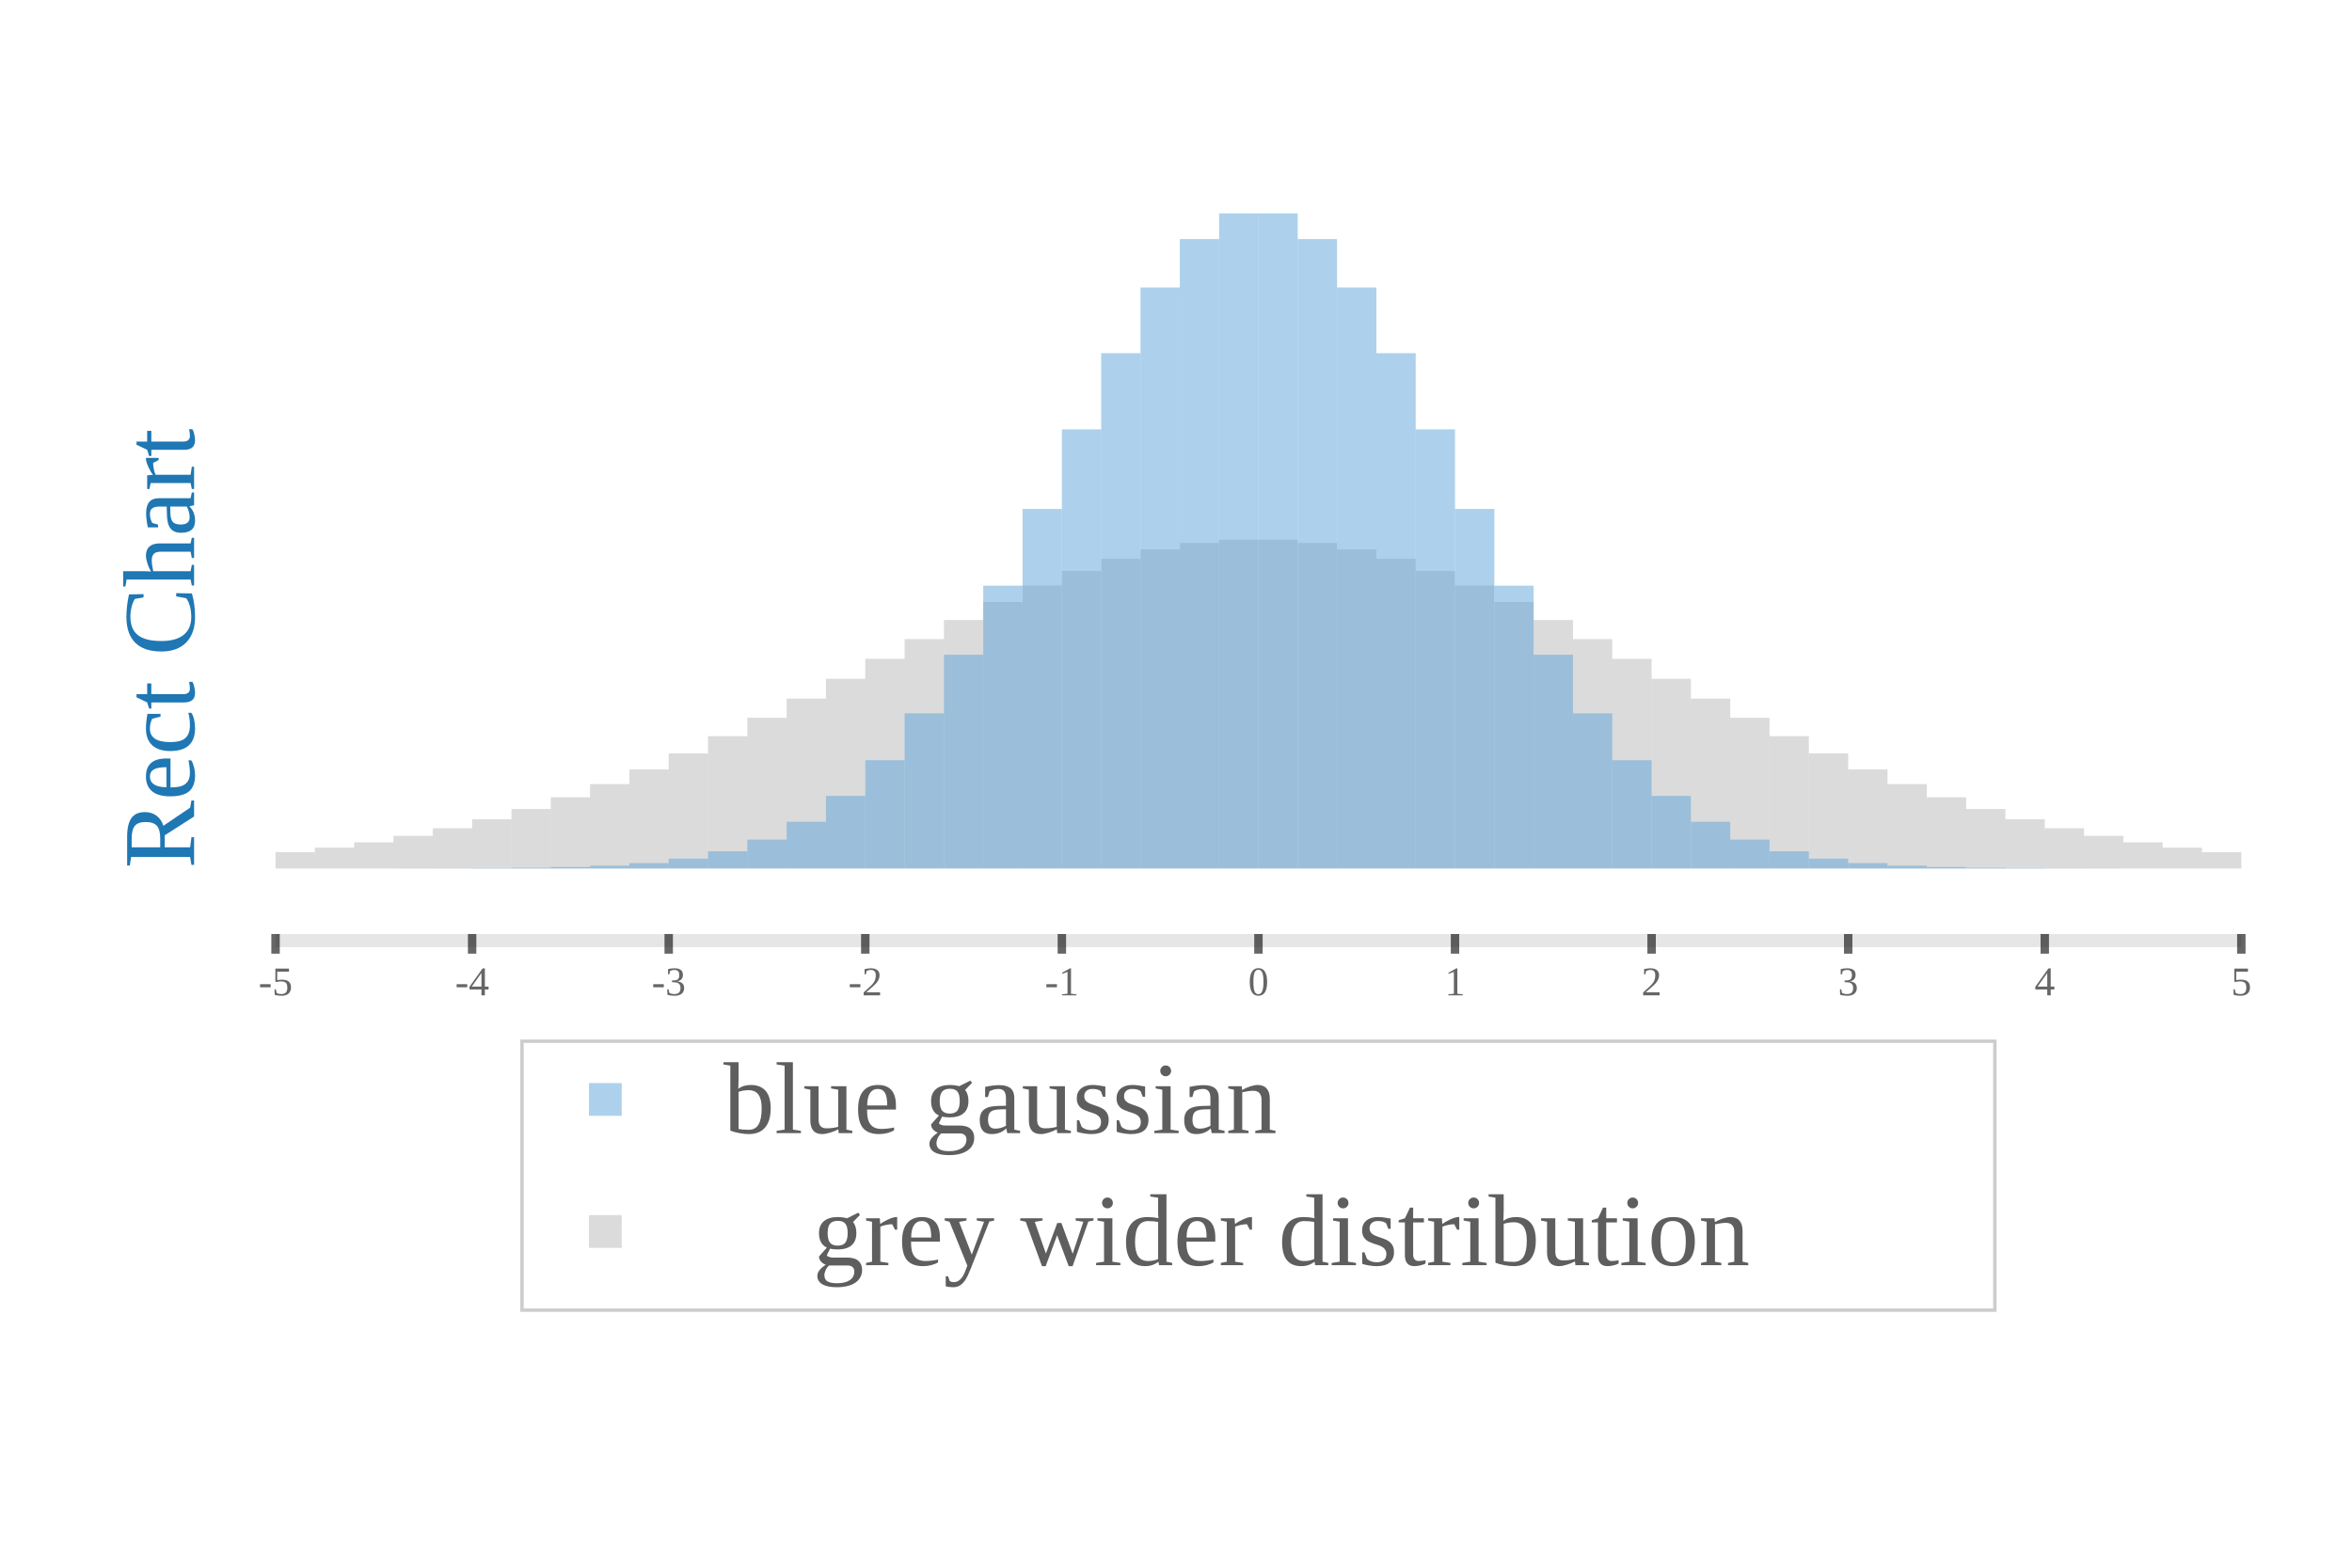
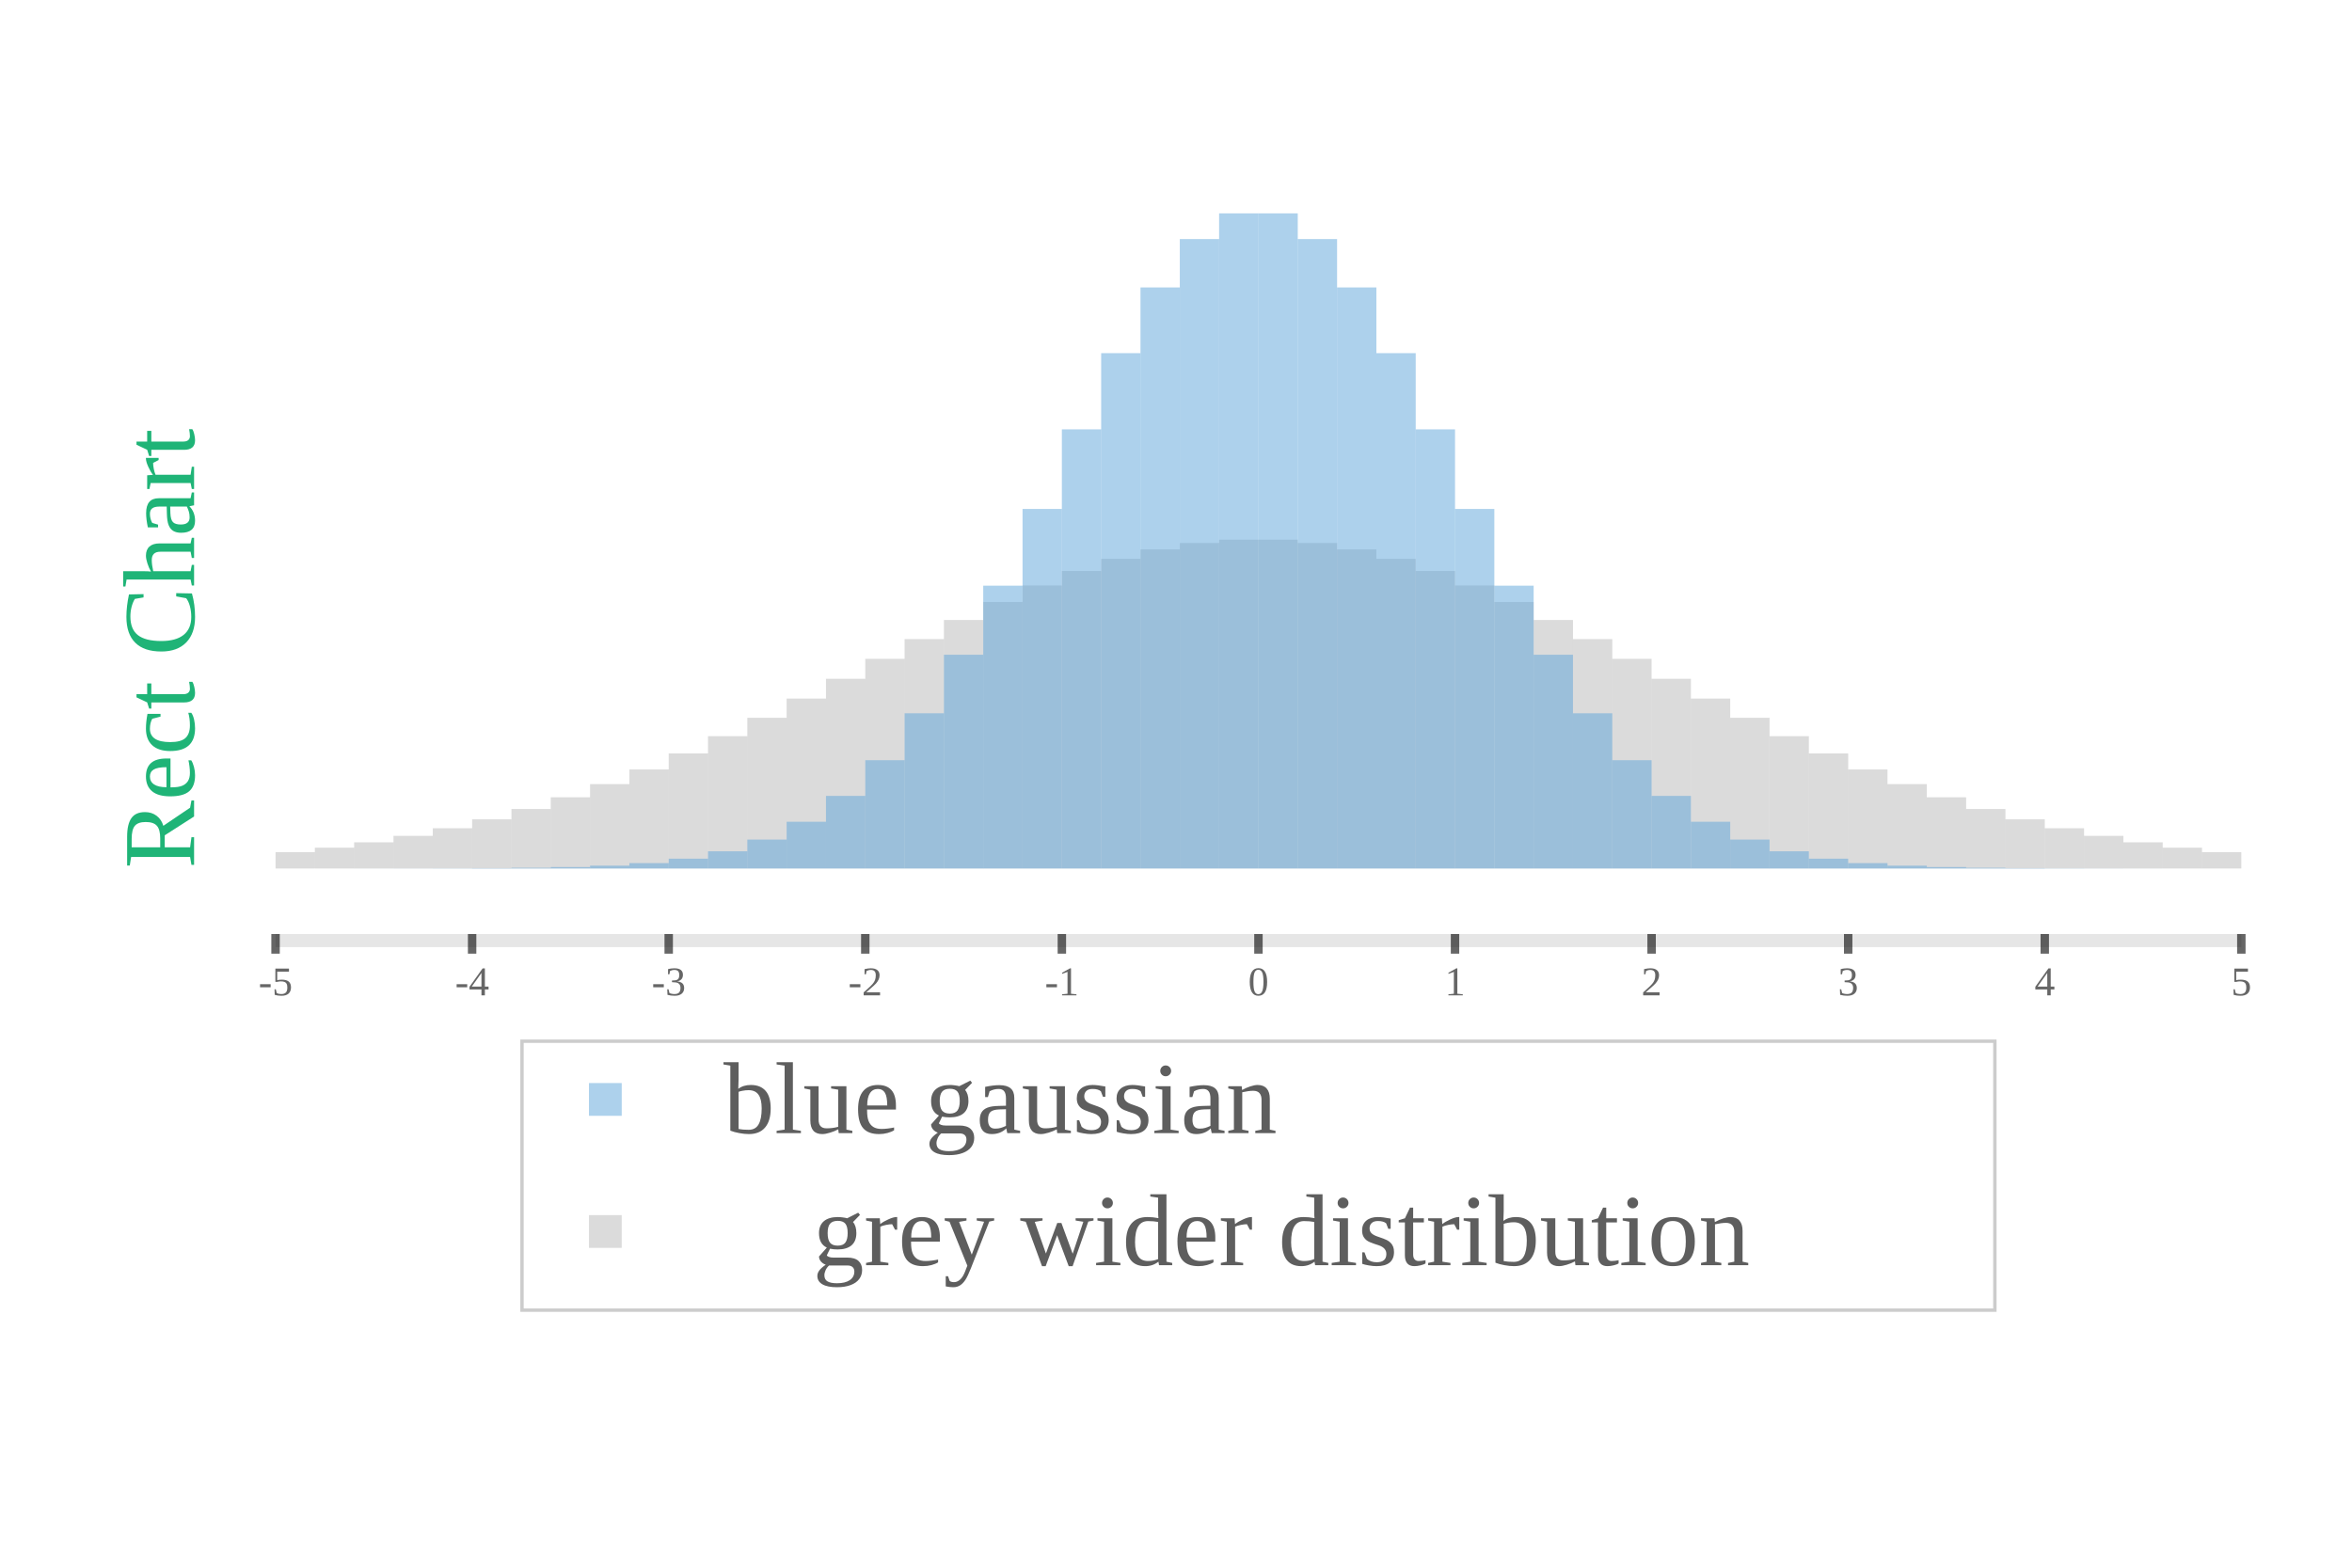
<svg xmlns="http://www.w3.org/2000/svg" height="400" stroke-opacity="1" viewBox="0 0 600 400" font-size="1" width="600" stroke="rgb(0,0,0)" version="1.1">
  <defs>
  </defs>
  <g stroke-linejoin="miter" stroke-opacity="1.0" fill-opacity="0.2" stroke="rgb(102,102,102)" stroke-width="0.0" fill="rgb(76,76,76)" stroke-linecap="butt" stroke-miterlimit="10.0">
    <path d="M 571.771,221.599 l -0,-4.177 h -10.03 l -0,4.177 Z" />
  </g>
  <g stroke-linejoin="miter" stroke-opacity="1.0" fill-opacity="0.2" stroke="rgb(102,102,102)" stroke-width="0.0" fill="rgb(76,76,76)" stroke-linecap="butt" stroke-miterlimit="10.0">
    <path d="M 561.741,221.599 l -0,-5.31 h -10.03 l -0,5.31 Z" />
  </g>
  <g stroke-linejoin="miter" stroke-opacity="1.0" fill-opacity="0.2" stroke="rgb(102,102,102)" stroke-width="0.0" fill="rgb(76,76,76)" stroke-linecap="butt" stroke-miterlimit="10.0">
    <path d="M 551.712,221.599 l -0,-6.683 h -10.03 l -0,6.683 Z" />
  </g>
  <g stroke-linejoin="miter" stroke-opacity="1.0" fill-opacity="0.2" stroke="rgb(102,102,102)" stroke-width="0.0" fill="rgb(76,76,76)" stroke-linecap="butt" stroke-miterlimit="10.0">
    <path d="M 541.682,221.599 l -0,-8.327 h -10.03 l -0,8.327 Z" />
  </g>
  <g stroke-linejoin="miter" stroke-opacity="1.0" fill-opacity="0.2" stroke="rgb(102,102,102)" stroke-width="0.0" fill="rgb(76,76,76)" stroke-linecap="butt" stroke-miterlimit="10.0">
    <path d="M 531.653,221.599 l -0,-10.273 h -10.03 l -0,10.273 Z" />
  </g>
  <g stroke-linejoin="miter" stroke-opacity="1.0" fill-opacity="0.2" stroke="rgb(102,102,102)" stroke-width="0.0" fill="rgb(76,76,76)" stroke-linecap="butt" stroke-miterlimit="10.0">
    <path d="M 521.623,221.599 l -0,-12.548 h -10.03 l -0,12.548 Z" />
  </g>
  <g stroke-linejoin="miter" stroke-opacity="1.0" fill-opacity="0.2" stroke="rgb(102,102,102)" stroke-width="0.0" fill="rgb(76,76,76)" stroke-linecap="butt" stroke-miterlimit="10.0">
    <path d="M 511.593,221.599 l -0,-15.174 h -10.03 l -0,15.174 Z" />
  </g>
  <g stroke-linejoin="miter" stroke-opacity="1.0" fill-opacity="0.2" stroke="rgb(102,102,102)" stroke-width="0.0" fill="rgb(76,76,76)" stroke-linecap="butt" stroke-miterlimit="10.0">
    <path d="M 501.564,221.599 l -0,-18.166 h -10.03 l -0,18.166 Z" />
  </g>
  <g stroke-linejoin="miter" stroke-opacity="1.0" fill-opacity="0.2" stroke="rgb(102,102,102)" stroke-width="0.0" fill="rgb(76,76,76)" stroke-linecap="butt" stroke-miterlimit="10.0">
    <path d="M 491.534,221.599 l -0,-21.532 h -10.03 l -0,21.532 Z" />
  </g>
  <g stroke-linejoin="miter" stroke-opacity="1.0" fill-opacity="0.2" stroke="rgb(102,102,102)" stroke-width="0.0" fill="rgb(76,76,76)" stroke-linecap="butt" stroke-miterlimit="10.0">
    <path d="M 481.505,221.599 l -0,-25.268 h -10.03 l -0,25.268 Z" />
  </g>
  <g stroke-linejoin="miter" stroke-opacity="1.0" fill-opacity="0.2" stroke="rgb(102,102,102)" stroke-width="0.0" fill="rgb(76,76,76)" stroke-linecap="butt" stroke-miterlimit="10.0">
    <path d="M 471.475,221.599 l -0,-29.358 h -10.03 l -0,29.358 Z" />
  </g>
  <g stroke-linejoin="miter" stroke-opacity="1.0" fill-opacity="0.2" stroke="rgb(102,102,102)" stroke-width="0.0" fill="rgb(76,76,76)" stroke-linecap="butt" stroke-miterlimit="10.0">
    <path d="M 461.446,221.599 l -0,-33.769 h -10.03 l -0,33.769 Z" />
  </g>
  <g stroke-linejoin="miter" stroke-opacity="1.0" fill-opacity="0.2" stroke="rgb(102,102,102)" stroke-width="0.0" fill="rgb(76,76,76)" stroke-linecap="butt" stroke-miterlimit="10.0">
    <path d="M 451.416,221.599 l -0,-38.457 h -10.03 l -0,38.457 Z" />
  </g>
  <g stroke-linejoin="miter" stroke-opacity="1.0" fill-opacity="0.2" stroke="rgb(102,102,102)" stroke-width="0.0" fill="rgb(76,76,76)" stroke-linecap="butt" stroke-miterlimit="10.0">
    <path d="M 441.386,221.599 l -0,-43.361 h -10.03 l -0,43.361 Z" />
  </g>
  <g stroke-linejoin="miter" stroke-opacity="1.0" fill-opacity="0.2" stroke="rgb(102,102,102)" stroke-width="0.0" fill="rgb(76,76,76)" stroke-linecap="butt" stroke-miterlimit="10.0">
    <path d="M 431.357,221.599 l -0,-48.403 h -10.03 l -0,48.403 Z" />
  </g>
  <g stroke-linejoin="miter" stroke-opacity="1.0" fill-opacity="0.2" stroke="rgb(102,102,102)" stroke-width="0.0" fill="rgb(76,76,76)" stroke-linecap="butt" stroke-miterlimit="10.0">
    <path d="M 421.327,221.599 l -0,-53.493 h -10.03 l -0,53.493 Z" />
  </g>
  <g stroke-linejoin="miter" stroke-opacity="1.0" fill-opacity="0.2" stroke="rgb(102,102,102)" stroke-width="0.0" fill="rgb(76,76,76)" stroke-linecap="butt" stroke-miterlimit="10.0">
    <path d="M 411.298,221.599 l -0,-58.531 h -10.03 l -0,58.531 Z" />
  </g>
  <g stroke-linejoin="miter" stroke-opacity="1.0" fill-opacity="0.2" stroke="rgb(102,102,102)" stroke-width="0.0" fill="rgb(76,76,76)" stroke-linecap="butt" stroke-miterlimit="10.0">
    <path d="M 401.268,221.599 l -0,-63.406 h -10.03 l -0,63.406 Z" />
  </g>
  <g stroke-linejoin="miter" stroke-opacity="1.0" fill-opacity="0.2" stroke="rgb(102,102,102)" stroke-width="0.0" fill="rgb(76,76,76)" stroke-linecap="butt" stroke-miterlimit="10.0">
    <path d="M 391.239,221.599 l -0,-68.003 h -10.03 l -0,68.003 Z" />
  </g>
  <g stroke-linejoin="miter" stroke-opacity="1.0" fill-opacity="0.2" stroke="rgb(102,102,102)" stroke-width="0.0" fill="rgb(76,76,76)" stroke-linecap="butt" stroke-miterlimit="10.0">
    <path d="M 381.209,221.599 l -0,-72.208 h -10.03 l -0,72.208 Z" />
  </g>
  <g stroke-linejoin="miter" stroke-opacity="1.0" fill-opacity="0.2" stroke="rgb(102,102,102)" stroke-width="0.0" fill="rgb(76,76,76)" stroke-linecap="butt" stroke-miterlimit="10.0">
    <path d="M 371.18,221.599 l -0,-75.91 h -10.03 l -0,75.91 Z" />
  </g>
  <g stroke-linejoin="miter" stroke-opacity="1.0" fill-opacity="0.2" stroke="rgb(102,102,102)" stroke-width="0.0" fill="rgb(76,76,76)" stroke-linecap="butt" stroke-miterlimit="10.0">
    <path d="M 361.15,221.599 l -0,-79.008 h -10.03 l -0,79.008 Z" />
  </g>
  <g stroke-linejoin="miter" stroke-opacity="1.0" fill-opacity="0.2" stroke="rgb(102,102,102)" stroke-width="0.0" fill="rgb(76,76,76)" stroke-linecap="butt" stroke-miterlimit="10.0">
    <path d="M 351.12,221.599 l -0,-81.414 h -10.03 l -0,81.414 Z" />
  </g>
  <g stroke-linejoin="miter" stroke-opacity="1.0" fill-opacity="0.2" stroke="rgb(102,102,102)" stroke-width="0.0" fill="rgb(76,76,76)" stroke-linecap="butt" stroke-miterlimit="10.0">
    <path d="M 341.091,221.599 l -0,-83.059 h -10.03 l -0,83.059 Z" />
  </g>
  <g stroke-linejoin="miter" stroke-opacity="1.0" fill-opacity="0.2" stroke="rgb(102,102,102)" stroke-width="0.0" fill="rgb(76,76,76)" stroke-linecap="butt" stroke-miterlimit="10.0">
    <path d="M 331.061,221.599 l -0,-83.894 h -10.03 l -0,83.894 Z" />
  </g>
  <g stroke-linejoin="miter" stroke-opacity="1.0" fill-opacity="0.2" stroke="rgb(102,102,102)" stroke-width="0.0" fill="rgb(76,76,76)" stroke-linecap="butt" stroke-miterlimit="10.0">
    <path d="M 321.032,221.599 l -0,-83.894 h -10.03 l -0,83.894 Z" />
  </g>
  <g stroke-linejoin="miter" stroke-opacity="1.0" fill-opacity="0.2" stroke="rgb(102,102,102)" stroke-width="0.0" fill="rgb(76,76,76)" stroke-linecap="butt" stroke-miterlimit="10.0">
    <path d="M 311.002,221.599 l -0,-83.059 h -10.03 l -0,83.059 Z" />
  </g>
  <g stroke-linejoin="miter" stroke-opacity="1.0" fill-opacity="0.2" stroke="rgb(102,102,102)" stroke-width="0.0" fill="rgb(76,76,76)" stroke-linecap="butt" stroke-miterlimit="10.0">
    <path d="M 300.973,221.599 l -0,-81.414 h -10.03 l -0,81.414 Z" />
  </g>
  <g stroke-linejoin="miter" stroke-opacity="1.0" fill-opacity="0.2" stroke="rgb(102,102,102)" stroke-width="0.0" fill="rgb(76,76,76)" stroke-linecap="butt" stroke-miterlimit="10.0">
    <path d="M 290.943,221.599 l -0,-79.008 h -10.03 l -0,79.008 Z" />
  </g>
  <g stroke-linejoin="miter" stroke-opacity="1.0" fill-opacity="0.2" stroke="rgb(102,102,102)" stroke-width="0.0" fill="rgb(76,76,76)" stroke-linecap="butt" stroke-miterlimit="10.0">
    <path d="M 280.913,221.599 l -0,-75.91 h -10.03 l -0,75.91 Z" />
  </g>
  <g stroke-linejoin="miter" stroke-opacity="1.0" fill-opacity="0.2" stroke="rgb(102,102,102)" stroke-width="0.0" fill="rgb(76,76,76)" stroke-linecap="butt" stroke-miterlimit="10.0">
    <path d="M 270.884,221.599 l -0,-72.208 h -10.03 l -0,72.208 Z" />
  </g>
  <g stroke-linejoin="miter" stroke-opacity="1.0" fill-opacity="0.2" stroke="rgb(102,102,102)" stroke-width="0.0" fill="rgb(76,76,76)" stroke-linecap="butt" stroke-miterlimit="10.0">
    <path d="M 260.854,221.599 l -0,-68.003 h -10.03 l -0,68.003 Z" />
  </g>
  <g stroke-linejoin="miter" stroke-opacity="1.0" fill-opacity="0.2" stroke="rgb(102,102,102)" stroke-width="0.0" fill="rgb(76,76,76)" stroke-linecap="butt" stroke-miterlimit="10.0">
    <path d="M 250.825,221.599 l -0,-63.406 h -10.03 l -0,63.406 Z" />
  </g>
  <g stroke-linejoin="miter" stroke-opacity="1.0" fill-opacity="0.2" stroke="rgb(102,102,102)" stroke-width="0.0" fill="rgb(76,76,76)" stroke-linecap="butt" stroke-miterlimit="10.0">
    <path d="M 240.795,221.599 l -0,-58.531 h -10.03 l -0,58.531 Z" />
  </g>
  <g stroke-linejoin="miter" stroke-opacity="1.0" fill-opacity="0.2" stroke="rgb(102,102,102)" stroke-width="0.0" fill="rgb(76,76,76)" stroke-linecap="butt" stroke-miterlimit="10.0">
    <path d="M 230.766,221.599 l -0,-53.493 h -10.03 l -0,53.493 Z" />
  </g>
  <g stroke-linejoin="miter" stroke-opacity="1.0" fill-opacity="0.2" stroke="rgb(102,102,102)" stroke-width="0.0" fill="rgb(76,76,76)" stroke-linecap="butt" stroke-miterlimit="10.0">
    <path d="M 220.736,221.599 l -0,-48.403 h -10.03 l -0,48.403 Z" />
  </g>
  <g stroke-linejoin="miter" stroke-opacity="1.0" fill-opacity="0.2" stroke="rgb(102,102,102)" stroke-width="0.0" fill="rgb(76,76,76)" stroke-linecap="butt" stroke-miterlimit="10.0">
    <path d="M 210.706,221.599 l -0,-43.361 h -10.03 l -0,43.361 Z" />
  </g>
  <g stroke-linejoin="miter" stroke-opacity="1.0" fill-opacity="0.2" stroke="rgb(102,102,102)" stroke-width="0.0" fill="rgb(76,76,76)" stroke-linecap="butt" stroke-miterlimit="10.0">
    <path d="M 200.677,221.599 l -0,-38.457 h -10.03 l -0,38.457 Z" />
  </g>
  <g stroke-linejoin="miter" stroke-opacity="1.0" fill-opacity="0.2" stroke="rgb(102,102,102)" stroke-width="0.0" fill="rgb(76,76,76)" stroke-linecap="butt" stroke-miterlimit="10.0">
    <path d="M 190.647,221.599 l -0,-33.769 h -10.03 l -0,33.769 Z" />
  </g>
  <g stroke-linejoin="miter" stroke-opacity="1.0" fill-opacity="0.2" stroke="rgb(102,102,102)" stroke-width="0.0" fill="rgb(76,76,76)" stroke-linecap="butt" stroke-miterlimit="10.0">
    <path d="M 180.618,221.599 l -0,-29.358 h -10.03 l -0,29.358 Z" />
  </g>
  <g stroke-linejoin="miter" stroke-opacity="1.0" fill-opacity="0.2" stroke="rgb(102,102,102)" stroke-width="0.0" fill="rgb(76,76,76)" stroke-linecap="butt" stroke-miterlimit="10.0">
    <path d="M 170.588,221.599 l -0,-25.268 h -10.03 l -0,25.268 Z" />
  </g>
  <g stroke-linejoin="miter" stroke-opacity="1.0" fill-opacity="0.2" stroke="rgb(102,102,102)" stroke-width="0.0" fill="rgb(76,76,76)" stroke-linecap="butt" stroke-miterlimit="10.0">
    <path d="M 160.559,221.599 l -0,-21.532 h -10.03 l -0,21.532 Z" />
  </g>
  <g stroke-linejoin="miter" stroke-opacity="1.0" fill-opacity="0.2" stroke="rgb(102,102,102)" stroke-width="0.0" fill="rgb(76,76,76)" stroke-linecap="butt" stroke-miterlimit="10.0">
    <path d="M 150.529,221.599 l -0,-18.166 h -10.03 l -0,18.166 Z" />
  </g>
  <g stroke-linejoin="miter" stroke-opacity="1.0" fill-opacity="0.2" stroke="rgb(102,102,102)" stroke-width="0.0" fill="rgb(76,76,76)" stroke-linecap="butt" stroke-miterlimit="10.0">
    <path d="M 140.5,221.599 l -0,-15.174 h -10.03 l -0,15.174 Z" />
  </g>
  <g stroke-linejoin="miter" stroke-opacity="1.0" fill-opacity="0.2" stroke="rgb(102,102,102)" stroke-width="0.0" fill="rgb(76,76,76)" stroke-linecap="butt" stroke-miterlimit="10.0">
    <path d="M 130.47,221.599 l -0,-12.548 h -10.03 l -0,12.548 Z" />
  </g>
  <g stroke-linejoin="miter" stroke-opacity="1.0" fill-opacity="0.2" stroke="rgb(102,102,102)" stroke-width="0.0" fill="rgb(76,76,76)" stroke-linecap="butt" stroke-miterlimit="10.0">
    <path d="M 120.44,221.599 l -0,-10.273 h -10.03 l -0,10.273 Z" />
  </g>
  <g stroke-linejoin="miter" stroke-opacity="1.0" fill-opacity="0.2" stroke="rgb(102,102,102)" stroke-width="0.0" fill="rgb(76,76,76)" stroke-linecap="butt" stroke-miterlimit="10.0">
    <path d="M 110.411,221.599 l -0,-8.327 h -10.03 l -0,8.327 Z" />
  </g>
  <g stroke-linejoin="miter" stroke-opacity="1.0" fill-opacity="0.2" stroke="rgb(102,102,102)" stroke-width="0.0" fill="rgb(76,76,76)" stroke-linecap="butt" stroke-miterlimit="10.0">
    <path d="M 100.381,221.599 l -0,-6.683 h -10.03 l -0,6.683 Z" />
  </g>
  <g stroke-linejoin="miter" stroke-opacity="1.0" fill-opacity="0.2" stroke="rgb(102,102,102)" stroke-width="0.0" fill="rgb(76,76,76)" stroke-linecap="butt" stroke-miterlimit="10.0">
    <path d="M 90.352,221.599 l -0,-5.31 h -10.03 l -0,5.31 Z" />
  </g>
  <g stroke-linejoin="miter" stroke-opacity="1.0" fill-opacity="0.2" stroke="rgb(102,102,102)" stroke-width="0.0" fill="rgb(76,76,76)" stroke-linecap="butt" stroke-miterlimit="10.0">
    <path d="M 80.322,221.599 l -0,-4.177 h -10.03 l -0,4.177 Z" />
  </g>
  <g stroke-linejoin="miter" stroke-opacity="1.0" fill-opacity="0.5" stroke="rgb(102,102,102)" stroke-width="0.0" fill="rgb(93,165,218)" stroke-linecap="butt" stroke-miterlimit="10.0">
    <path d="M 571.771,221.599 l -0,-0.001 h -10.03 l -0,0.001 Z" />
  </g>
  <g stroke-linejoin="miter" stroke-opacity="1.0" fill-opacity="0.5" stroke="rgb(102,102,102)" stroke-width="0.0" fill="rgb(93,165,218)" stroke-linecap="butt" stroke-miterlimit="10.0">
    <path d="M 561.741,221.599 l -0,-0.003 h -10.03 l -0,0.003 Z" />
  </g>
  <g stroke-linejoin="miter" stroke-opacity="1.0" fill-opacity="0.5" stroke="rgb(102,102,102)" stroke-width="0.0" fill="rgb(93,165,218)" stroke-linecap="butt" stroke-miterlimit="10.0">
    <path d="M 551.712,221.599 l -0,-0.007 h -10.03 l -0,0.007 Z" />
  </g>
  <g stroke-linejoin="miter" stroke-opacity="1.0" fill-opacity="0.5" stroke="rgb(102,102,102)" stroke-width="0.0" fill="rgb(93,165,218)" stroke-linecap="butt" stroke-miterlimit="10.0">
    <path d="M 541.682,221.599 l -0,-0.016 h -10.03 l -0,0.016 Z" />
  </g>
  <g stroke-linejoin="miter" stroke-opacity="1.0" fill-opacity="0.5" stroke="rgb(102,102,102)" stroke-width="0.0" fill="rgb(93,165,218)" stroke-linecap="butt" stroke-miterlimit="10.0">
    <path d="M 531.653,221.599 l -0,-0.038 h -10.03 l -0,0.038 Z" />
  </g>
  <g stroke-linejoin="miter" stroke-opacity="1.0" fill-opacity="0.5" stroke="rgb(102,102,102)" stroke-width="0.0" fill="rgb(93,165,218)" stroke-linecap="butt" stroke-miterlimit="10.0">
    <path d="M 521.623,221.599 l -0,-0.084 h -10.03 l -0,0.084 Z" />
  </g>
  <g stroke-linejoin="miter" stroke-opacity="1.0" fill-opacity="0.5" stroke="rgb(102,102,102)" stroke-width="0.0" fill="rgb(93,165,218)" stroke-linecap="butt" stroke-miterlimit="10.0">
    <path d="M 511.593,221.599 l -0,-0.179 h -10.03 l -0,0.179 Z" />
  </g>
  <g stroke-linejoin="miter" stroke-opacity="1.0" fill-opacity="0.5" stroke="rgb(102,102,102)" stroke-width="0.0" fill="rgb(93,165,218)" stroke-linecap="butt" stroke-miterlimit="10.0">
    <path d="M 501.564,221.599 l -0,-0.367 h -10.03 l -0,0.367 Z" />
  </g>
  <g stroke-linejoin="miter" stroke-opacity="1.0" fill-opacity="0.5" stroke="rgb(102,102,102)" stroke-width="0.0" fill="rgb(93,165,218)" stroke-linecap="butt" stroke-miterlimit="10.0">
    <path d="M 491.534,221.599 l -0,-0.725 h -10.03 l -0,0.725 Z" />
  </g>
  <g stroke-linejoin="miter" stroke-opacity="1.0" fill-opacity="0.5" stroke="rgb(102,102,102)" stroke-width="0.0" fill="rgb(93,165,218)" stroke-linecap="butt" stroke-miterlimit="10.0">
    <path d="M 481.505,221.599 l -0,-1.376 h -10.03 l -0,1.376 Z" />
  </g>
  <g stroke-linejoin="miter" stroke-opacity="1.0" fill-opacity="0.5" stroke="rgb(102,102,102)" stroke-width="0.0" fill="rgb(93,165,218)" stroke-linecap="butt" stroke-miterlimit="10.0">
    <path d="M 471.475,221.599 l -0,-2.507 h -10.03 l -0,2.507 Z" />
  </g>
  <g stroke-linejoin="miter" stroke-opacity="1.0" fill-opacity="0.5" stroke="rgb(102,102,102)" stroke-width="0.0" fill="rgb(93,165,218)" stroke-linecap="butt" stroke-miterlimit="10.0">
    <path d="M 461.446,221.599 l -0,-4.388 h -10.03 l -0,4.388 Z" />
  </g>
  <g stroke-linejoin="miter" stroke-opacity="1.0" fill-opacity="0.5" stroke="rgb(102,102,102)" stroke-width="0.0" fill="rgb(93,165,218)" stroke-linecap="butt" stroke-miterlimit="10.0">
    <path d="M 451.416,221.599 l -0,-7.381 h -10.03 l -0,7.381 Z" />
  </g>
  <g stroke-linejoin="miter" stroke-opacity="1.0" fill-opacity="0.5" stroke="rgb(102,102,102)" stroke-width="0.0" fill="rgb(93,165,218)" stroke-linecap="butt" stroke-miterlimit="10.0">
    <path d="M 441.386,221.599 l -0,-11.929 h -10.03 l -0,11.929 Z" />
  </g>
  <g stroke-linejoin="miter" stroke-opacity="1.0" fill-opacity="0.5" stroke="rgb(102,102,102)" stroke-width="0.0" fill="rgb(93,165,218)" stroke-linecap="butt" stroke-miterlimit="10.0">
    <path d="M 431.357,221.599 l -0,-18.522 h -10.03 l -0,18.522 Z" />
  </g>
  <g stroke-linejoin="miter" stroke-opacity="1.0" fill-opacity="0.5" stroke="rgb(102,102,102)" stroke-width="0.0" fill="rgb(93,165,218)" stroke-linecap="butt" stroke-miterlimit="10.0">
    <path d="M 421.327,221.599 l -0,-27.631 h -10.03 l -0,27.631 Z" />
  </g>
  <g stroke-linejoin="miter" stroke-opacity="1.0" fill-opacity="0.5" stroke="rgb(102,102,102)" stroke-width="0.0" fill="rgb(93,165,218)" stroke-linecap="butt" stroke-miterlimit="10.0">
    <path d="M 411.298,221.599 l -0,-39.605 h -10.03 l -0,39.605 Z" />
  </g>
  <g stroke-linejoin="miter" stroke-opacity="1.0" fill-opacity="0.5" stroke="rgb(102,102,102)" stroke-width="0.0" fill="rgb(93,165,218)" stroke-linecap="butt" stroke-miterlimit="10.0">
    <path d="M 401.268,221.599 l -0,-54.541 h -10.03 l -0,54.541 Z" />
  </g>
  <g stroke-linejoin="miter" stroke-opacity="1.0" fill-opacity="0.5" stroke="rgb(102,102,102)" stroke-width="0.0" fill="rgb(93,165,218)" stroke-linecap="butt" stroke-miterlimit="10.0">
    <path d="M 391.239,221.599 l -0,-72.165 h -10.03 l -0,72.165 Z" />
  </g>
  <g stroke-linejoin="miter" stroke-opacity="1.0" fill-opacity="0.5" stroke="rgb(102,102,102)" stroke-width="0.0" fill="rgb(93,165,218)" stroke-linecap="butt" stroke-miterlimit="10.0">
    <path d="M 381.209,221.599 l -0,-91.739 h -10.03 l -0,91.739 Z" />
  </g>
  <g stroke-linejoin="miter" stroke-opacity="1.0" fill-opacity="0.5" stroke="rgb(102,102,102)" stroke-width="0.0" fill="rgb(93,165,218)" stroke-linecap="butt" stroke-miterlimit="10.0">
    <path d="M 371.18,221.599 l -0,-112.05 h -10.03 l -0,112.05 Z" />
  </g>
  <g stroke-linejoin="miter" stroke-opacity="1.0" fill-opacity="0.5" stroke="rgb(102,102,102)" stroke-width="0.0" fill="rgb(93,165,218)" stroke-linecap="butt" stroke-miterlimit="10.0">
    <path d="M 361.15,221.599 l -0,-131.492 h -10.03 l -0,131.492 Z" />
  </g>
  <g stroke-linejoin="miter" stroke-opacity="1.0" fill-opacity="0.5" stroke="rgb(102,102,102)" stroke-width="0.0" fill="rgb(93,165,218)" stroke-linecap="butt" stroke-miterlimit="10.0">
    <path d="M 351.12,221.599 l -0,-148.257 h -10.03 l -0,148.257 Z" />
  </g>
  <g stroke-linejoin="miter" stroke-opacity="1.0" fill-opacity="0.5" stroke="rgb(102,102,102)" stroke-width="0.0" fill="rgb(93,165,218)" stroke-linecap="butt" stroke-miterlimit="10.0">
    <path d="M 341.091,221.599 l -0,-160.605 h -10.03 l -0,160.605 Z" />
  </g>
  <g stroke-linejoin="miter" stroke-opacity="1.0" fill-opacity="0.5" stroke="rgb(102,102,102)" stroke-width="0.0" fill="rgb(93,165,218)" stroke-linecap="butt" stroke-miterlimit="10.0">
    <path d="M 331.061,221.599 l -0,-167.159 h -10.03 l -0,167.159 Z" />
  </g>
  <g stroke-linejoin="miter" stroke-opacity="1.0" fill-opacity="0.5" stroke="rgb(102,102,102)" stroke-width="0.0" fill="rgb(93,165,218)" stroke-linecap="butt" stroke-miterlimit="10.0">
    <path d="M 321.032,221.599 l -0,-167.159 h -10.03 l -0,167.159 Z" />
  </g>
  <g stroke-linejoin="miter" stroke-opacity="1.0" fill-opacity="0.5" stroke="rgb(102,102,102)" stroke-width="0.0" fill="rgb(93,165,218)" stroke-linecap="butt" stroke-miterlimit="10.0">
    <path d="M 311.002,221.599 l -0,-160.605 h -10.03 l -0,160.605 Z" />
  </g>
  <g stroke-linejoin="miter" stroke-opacity="1.0" fill-opacity="0.5" stroke="rgb(102,102,102)" stroke-width="0.0" fill="rgb(93,165,218)" stroke-linecap="butt" stroke-miterlimit="10.0">
    <path d="M 300.973,221.599 l -0,-148.257 h -10.03 l -0,148.257 Z" />
  </g>
  <g stroke-linejoin="miter" stroke-opacity="1.0" fill-opacity="0.5" stroke="rgb(102,102,102)" stroke-width="0.0" fill="rgb(93,165,218)" stroke-linecap="butt" stroke-miterlimit="10.0">
    <path d="M 290.943,221.599 l -0,-131.492 h -10.03 l -0,131.492 Z" />
  </g>
  <g stroke-linejoin="miter" stroke-opacity="1.0" fill-opacity="0.5" stroke="rgb(102,102,102)" stroke-width="0.0" fill="rgb(93,165,218)" stroke-linecap="butt" stroke-miterlimit="10.0">
    <path d="M 280.913,221.599 l -0,-112.05 h -10.03 l -0,112.05 Z" />
  </g>
  <g stroke-linejoin="miter" stroke-opacity="1.0" fill-opacity="0.5" stroke="rgb(102,102,102)" stroke-width="0.0" fill="rgb(93,165,218)" stroke-linecap="butt" stroke-miterlimit="10.0">
    <path d="M 270.884,221.599 l -0,-91.739 h -10.03 l -0,91.739 Z" />
  </g>
  <g stroke-linejoin="miter" stroke-opacity="1.0" fill-opacity="0.5" stroke="rgb(102,102,102)" stroke-width="0.0" fill="rgb(93,165,218)" stroke-linecap="butt" stroke-miterlimit="10.0">
    <path d="M 260.854,221.599 l -0,-72.165 h -10.03 l -0,72.165 Z" />
  </g>
  <g stroke-linejoin="miter" stroke-opacity="1.0" fill-opacity="0.5" stroke="rgb(102,102,102)" stroke-width="0.0" fill="rgb(93,165,218)" stroke-linecap="butt" stroke-miterlimit="10.0">
    <path d="M 250.825,221.599 l -0,-54.541 h -10.03 l -0,54.541 Z" />
  </g>
  <g stroke-linejoin="miter" stroke-opacity="1.0" fill-opacity="0.5" stroke="rgb(102,102,102)" stroke-width="0.0" fill="rgb(93,165,218)" stroke-linecap="butt" stroke-miterlimit="10.0">
    <path d="M 240.795,221.599 l -0,-39.605 h -10.03 l -0,39.605 Z" />
  </g>
  <g stroke-linejoin="miter" stroke-opacity="1.0" fill-opacity="0.5" stroke="rgb(102,102,102)" stroke-width="0.0" fill="rgb(93,165,218)" stroke-linecap="butt" stroke-miterlimit="10.0">
    <path d="M 230.766,221.599 l -0,-27.631 h -10.03 l -0,27.631 Z" />
  </g>
  <g stroke-linejoin="miter" stroke-opacity="1.0" fill-opacity="0.5" stroke="rgb(102,102,102)" stroke-width="0.0" fill="rgb(93,165,218)" stroke-linecap="butt" stroke-miterlimit="10.0">
    <path d="M 220.736,221.599 l -0,-18.522 h -10.03 l -0,18.522 Z" />
  </g>
  <g stroke-linejoin="miter" stroke-opacity="1.0" fill-opacity="0.5" stroke="rgb(102,102,102)" stroke-width="0.0" fill="rgb(93,165,218)" stroke-linecap="butt" stroke-miterlimit="10.0">
    <path d="M 210.706,221.599 l -0,-11.929 h -10.03 l -0,11.929 Z" />
  </g>
  <g stroke-linejoin="miter" stroke-opacity="1.0" fill-opacity="0.5" stroke="rgb(102,102,102)" stroke-width="0.0" fill="rgb(93,165,218)" stroke-linecap="butt" stroke-miterlimit="10.0">
    <path d="M 200.677,221.599 l -0,-7.381 h -10.03 l -0,7.381 Z" />
  </g>
  <g stroke-linejoin="miter" stroke-opacity="1.0" fill-opacity="0.5" stroke="rgb(102,102,102)" stroke-width="0.0" fill="rgb(93,165,218)" stroke-linecap="butt" stroke-miterlimit="10.0">
    <path d="M 190.647,221.599 l -0,-4.388 h -10.03 l -0,4.388 Z" />
  </g>
  <g stroke-linejoin="miter" stroke-opacity="1.0" fill-opacity="0.5" stroke="rgb(102,102,102)" stroke-width="0.0" fill="rgb(93,165,218)" stroke-linecap="butt" stroke-miterlimit="10.0">
    <path d="M 180.618,221.599 l -0,-2.507 h -10.03 l -0,2.507 Z" />
  </g>
  <g stroke-linejoin="miter" stroke-opacity="1.0" fill-opacity="0.5" stroke="rgb(102,102,102)" stroke-width="0.0" fill="rgb(93,165,218)" stroke-linecap="butt" stroke-miterlimit="10.0">
    <path d="M 170.588,221.599 l -0,-1.376 h -10.03 l -0,1.376 Z" />
  </g>
  <g stroke-linejoin="miter" stroke-opacity="1.0" fill-opacity="0.5" stroke="rgb(102,102,102)" stroke-width="0.0" fill="rgb(93,165,218)" stroke-linecap="butt" stroke-miterlimit="10.0">
    <path d="M 160.559,221.599 l -0,-0.725 h -10.03 l -0,0.725 Z" />
  </g>
  <g stroke-linejoin="miter" stroke-opacity="1.0" fill-opacity="0.5" stroke="rgb(102,102,102)" stroke-width="0.0" fill="rgb(93,165,218)" stroke-linecap="butt" stroke-miterlimit="10.0">
    <path d="M 150.529,221.599 l -0,-0.367 h -10.03 l -0,0.367 Z" />
  </g>
  <g stroke-linejoin="miter" stroke-opacity="1.0" fill-opacity="0.5" stroke="rgb(102,102,102)" stroke-width="0.0" fill="rgb(93,165,218)" stroke-linecap="butt" stroke-miterlimit="10.0">
    <path d="M 140.5,221.599 l -0,-0.179 h -10.03 l -0,0.179 Z" />
  </g>
  <g stroke-linejoin="miter" stroke-opacity="1.0" fill-opacity="0.5" stroke="rgb(102,102,102)" stroke-width="0.0" fill="rgb(93,165,218)" stroke-linecap="butt" stroke-miterlimit="10.0">
    <path d="M 130.47,221.599 l -0,-0.084 h -10.03 l -0,0.084 Z" />
  </g>
  <g stroke-linejoin="miter" stroke-opacity="1.0" fill-opacity="0.5" stroke="rgb(102,102,102)" stroke-width="0.0" fill="rgb(93,165,218)" stroke-linecap="butt" stroke-miterlimit="10.0">
    <path d="M 120.44,221.599 l -0,-0.038 h -10.03 l -0,0.038 Z" />
  </g>
  <g stroke-linejoin="miter" stroke-opacity="1.0" fill-opacity="0.5" stroke="rgb(102,102,102)" stroke-width="0.0" fill="rgb(93,165,218)" stroke-linecap="butt" stroke-miterlimit="10.0">
    <path d="M 110.411,221.599 l -0,-0.016 h -10.03 l -0,0.016 Z" />
  </g>
  <g stroke-linejoin="miter" stroke-opacity="1.0" fill-opacity="0.5" stroke="rgb(102,102,102)" stroke-width="0.0" fill="rgb(93,165,218)" stroke-linecap="butt" stroke-miterlimit="10.0">
    <path d="M 100.381,221.599 l -0,-0.007 h -10.03 l -0,0.007 Z" />
  </g>
  <g stroke-linejoin="miter" stroke-opacity="1.0" fill-opacity="0.5" stroke="rgb(102,102,102)" stroke-width="0.0" fill="rgb(93,165,218)" stroke-linecap="butt" stroke-miterlimit="10.0">
    <path d="M 90.352,221.599 l -0,-0.003 h -10.03 l -0,0.003 Z" />
  </g>
  <g stroke-linejoin="miter" stroke-opacity="1.0" fill-opacity="0.5" stroke="rgb(102,102,102)" stroke-width="0.0" fill="rgb(93,165,218)" stroke-linecap="butt" stroke-miterlimit="10.0">
    <path d="M 80.322,221.599 l -0,-0.001 h -10.03 l -0,0.001 Z" />
  </g>
  <g stroke-linejoin="miter" stroke-opacity="0.0" fill-opacity="0.0" stroke="rgb(0,0,0)" fill-rule="evenodd" stroke-width="0.0" fill="rgb(0,0,0)" stroke-linecap="butt" stroke-miterlimit="10.0">
    <path d="M 57.869,78.176 l -28.685,0 l -0,143.423 l 28.685,0 Z" />
  </g>
-   <g stroke-linejoin="miter" stroke-opacity="1.0" fill-opacity="1.0" font-size="26.077px" stroke="rgb(0,0,0)" fill-rule="evenodd" stroke-width="0.0" fill="rgb(31,119,180)" stroke-linecap="butt" stroke-miterlimit="10.0">
+   <g stroke-linejoin="miter" stroke-opacity="1.0" fill-opacity="1.0" font-size="26.077px" stroke="rgb(0,0,0)" fill-rule="evenodd" stroke-width="0.0" fill="rgb(31,180,119)" stroke-linecap="butt" stroke-miterlimit="10.0">
    <text dominant-baseline="middle" transform="matrix(0,-1,1,0,43.527,221.599)" stroke="none" text-anchor="start">Rect Chart
    </text>
  </g>
  <g stroke-linejoin="miter" stroke-opacity="0.0" fill-opacity="0.0" stroke="rgb(0,0,0)" fill-rule="evenodd" stroke-width="0.0" fill="rgb(0,0,0)" stroke-linecap="butt" stroke-miterlimit="10.0">
    <path d="M 491.818,331.172 l -0,-28.685 h -329.872 l -0,28.685 Z" />
  </g>
  <g stroke-linejoin="miter" stroke-opacity="1.0" fill-opacity="0.63" font-size="26.077px" stroke="rgb(0,0,0)" fill-rule="evenodd" stroke-width="0.0" fill="rgb(0,0,0)" stroke-linecap="butt" stroke-miterlimit="10.0">
    <text dominant-baseline="middle" transform="matrix(1,-0,0,1,326.8822,316.8297)" stroke="none" text-anchor="middle">grey wider distribution
    </text>
  </g>
  <g stroke-linejoin="miter" stroke-opacity="1.0" fill-opacity="0.2" stroke="rgb(102,102,102)" stroke-width="0.0" fill="rgb(76,76,76)" stroke-linecap="butt" stroke-miterlimit="10.0">
    <path d="M 158.603,318.401 l -0,-8.358 h -8.358 l -0,8.358 Z" />
  </g>
  <g stroke-linejoin="miter" stroke-opacity="0.0" fill-opacity="0.0" stroke="rgb(0,0,0)" fill-rule="evenodd" stroke-width="0.0" fill="rgb(0,0,0)" stroke-linecap="butt" stroke-miterlimit="10.0">
    <path d="M 348.396,297.473 l -0,-28.685 h -186.45 l -0,28.685 Z" />
  </g>
  <g stroke-linejoin="miter" stroke-opacity="1.0" fill-opacity="0.63" font-size="26.077px" stroke="rgb(0,0,0)" fill-rule="evenodd" stroke-width="0.0" fill="rgb(0,0,0)" stroke-linecap="butt" stroke-miterlimit="10.0">
    <text dominant-baseline="middle" transform="matrix(1,-0,0,1,255.1709,283.1304)" stroke="none" text-anchor="middle">blue gaussian
    </text>
  </g>
  <g stroke-linejoin="miter" stroke-opacity="1.0" fill-opacity="0.5" stroke="rgb(102,102,102)" stroke-width="0.0" fill="rgb(93,165,218)" stroke-linecap="butt" stroke-miterlimit="10.0">
    <path d="M 158.603,284.702 l -0,-8.358 h -8.358 l -0,8.358 Z" />
  </g>
  <g stroke-linejoin="miter" stroke-opacity="0.2" fill-opacity="0.0" stroke="rgb(0,0,0)" stroke-width="0.86" fill="rgb(0,0,0)" stroke-linecap="butt" stroke-miterlimit="10.0">
    <path d="M 508.897,334.291 l -0,-68.622 h -375.731 l -0,68.622 Z" />
  </g>
  <g stroke-linejoin="miter" stroke-opacity="0.0" fill-opacity="0.1" stroke="rgb(0,0,0)" stroke-width="0.0" fill="rgb(0,0,0)" stroke-linecap="butt" stroke-miterlimit="10.0">
    <path d="M 571.771,241.658 l -0,-3.343 h -501.478 l -0,3.343 Z" />
  </g>
  <g stroke-linejoin="miter" stroke-opacity="0.0" fill-opacity="0.0" stroke="rgb(0,0,0)" fill-rule="evenodd" stroke-width="0.0" fill="rgb(0,0,0)" stroke-linecap="butt" stroke-miterlimit="10.0">
    <path d="M 574.639,257.311 l -0,-11.474 h -5.737 l -0,11.474 Z" />
  </g>
  <g stroke-linejoin="miter" stroke-opacity="1.0" fill-opacity="0.6" font-size="10.431px" stroke="rgb(0,0,0)" fill-rule="evenodd" stroke-width="0.0" fill="rgb(0,0,0)" stroke-linecap="butt" stroke-miterlimit="10.0">
    <text dominant-baseline="middle" transform="matrix(1,-0,0,1,571.7708,251.574)" stroke="none" text-anchor="middle">5
    </text>
  </g>
  <g stroke-linejoin="miter" stroke-opacity="0.6" fill-opacity="0.0" stroke="rgb(0,0,0)" stroke-width="2.149" fill="rgb(0,0,0)" stroke-linecap="butt" stroke-miterlimit="10.0">
    <path d="M 571.771,238.315 v 5.015 " />
  </g>
  <g stroke-linejoin="miter" stroke-opacity="0.0" fill-opacity="0.0" stroke="rgb(0,0,0)" fill-rule="evenodd" stroke-width="0.0" fill="rgb(0,0,0)" stroke-linecap="butt" stroke-miterlimit="10.0">
    <path d="M 524.491,257.311 l -0,-11.474 h -5.737 l -0,11.474 Z" />
  </g>
  <g stroke-linejoin="miter" stroke-opacity="1.0" fill-opacity="0.6" font-size="10.431px" stroke="rgb(0,0,0)" fill-rule="evenodd" stroke-width="0.0" fill="rgb(0,0,0)" stroke-linecap="butt" stroke-miterlimit="10.0">
    <text dominant-baseline="middle" transform="matrix(1,-0,0,1,521.623,251.574)" stroke="none" text-anchor="middle">4
    </text>
  </g>
  <g stroke-linejoin="miter" stroke-opacity="0.6" fill-opacity="0.0" stroke="rgb(0,0,0)" stroke-width="2.149" fill="rgb(0,0,0)" stroke-linecap="butt" stroke-miterlimit="10.0">
    <path d="M 521.623,238.315 v 5.015 " />
  </g>
  <g stroke-linejoin="miter" stroke-opacity="0.0" fill-opacity="0.0" stroke="rgb(0,0,0)" fill-rule="evenodd" stroke-width="0.0" fill="rgb(0,0,0)" stroke-linecap="butt" stroke-miterlimit="10.0">
    <path d="M 474.344,257.311 l -0,-11.474 h -5.737 l -0,11.474 Z" />
  </g>
  <g stroke-linejoin="miter" stroke-opacity="1.0" fill-opacity="0.6" font-size="10.431px" stroke="rgb(0,0,0)" fill-rule="evenodd" stroke-width="0.0" fill="rgb(0,0,0)" stroke-linecap="butt" stroke-miterlimit="10.0">
    <text dominant-baseline="middle" transform="matrix(1,-0,0,1,471.4751,251.574)" stroke="none" text-anchor="middle">3
    </text>
  </g>
  <g stroke-linejoin="miter" stroke-opacity="0.6" fill-opacity="0.0" stroke="rgb(0,0,0)" stroke-width="2.149" fill="rgb(0,0,0)" stroke-linecap="butt" stroke-miterlimit="10.0">
    <path d="M 471.475,238.315 v 5.015 " />
  </g>
  <g stroke-linejoin="miter" stroke-opacity="0.0" fill-opacity="0.0" stroke="rgb(0,0,0)" fill-rule="evenodd" stroke-width="0.0" fill="rgb(0,0,0)" stroke-linecap="butt" stroke-miterlimit="10.0">
    <path d="M 424.196,257.311 l -0,-11.474 h -5.737 l -0,11.474 Z" />
  </g>
  <g stroke-linejoin="miter" stroke-opacity="1.0" fill-opacity="0.6" font-size="10.431px" stroke="rgb(0,0,0)" fill-rule="evenodd" stroke-width="0.0" fill="rgb(0,0,0)" stroke-linecap="butt" stroke-miterlimit="10.0">
    <text dominant-baseline="middle" transform="matrix(1,-0,0,1,421.3273,251.574)" stroke="none" text-anchor="middle">2
    </text>
  </g>
  <g stroke-linejoin="miter" stroke-opacity="0.6" fill-opacity="0.0" stroke="rgb(0,0,0)" stroke-width="2.149" fill="rgb(0,0,0)" stroke-linecap="butt" stroke-miterlimit="10.0">
    <path d="M 421.327,238.315 v 5.015 " />
  </g>
  <g stroke-linejoin="miter" stroke-opacity="0.0" fill-opacity="0.0" stroke="rgb(0,0,0)" fill-rule="evenodd" stroke-width="0.0" fill="rgb(0,0,0)" stroke-linecap="butt" stroke-miterlimit="10.0">
    <path d="M 374.048,257.311 l -0,-11.474 h -5.737 l -0,11.474 Z" />
  </g>
  <g stroke-linejoin="miter" stroke-opacity="1.0" fill-opacity="0.6" font-size="10.431px" stroke="rgb(0,0,0)" fill-rule="evenodd" stroke-width="0.0" fill="rgb(0,0,0)" stroke-linecap="butt" stroke-miterlimit="10.0">
    <text dominant-baseline="middle" transform="matrix(1,-0,0,1,371.1795,251.574)" stroke="none" text-anchor="middle">1
    </text>
  </g>
  <g stroke-linejoin="miter" stroke-opacity="0.6" fill-opacity="0.0" stroke="rgb(0,0,0)" stroke-width="2.149" fill="rgb(0,0,0)" stroke-linecap="butt" stroke-miterlimit="10.0">
    <path d="M 371.18,238.315 v 5.015 " />
  </g>
  <g stroke-linejoin="miter" stroke-opacity="0.0" fill-opacity="0.0" stroke="rgb(0,0,0)" fill-rule="evenodd" stroke-width="0.0" fill="rgb(0,0,0)" stroke-linecap="butt" stroke-miterlimit="10.0">
    <path d="M 323.9,257.311 l -0,-11.474 h -5.737 l -0,11.474 Z" />
  </g>
  <g stroke-linejoin="miter" stroke-opacity="1.0" fill-opacity="0.6" font-size="10.431px" stroke="rgb(0,0,0)" fill-rule="evenodd" stroke-width="0.0" fill="rgb(0,0,0)" stroke-linecap="butt" stroke-miterlimit="10.0">
    <text dominant-baseline="middle" transform="matrix(1,-0,0,1,321.0317,251.574)" stroke="none" text-anchor="middle">0
    </text>
  </g>
  <g stroke-linejoin="miter" stroke-opacity="0.6" fill-opacity="0.0" stroke="rgb(0,0,0)" stroke-width="2.149" fill="rgb(0,0,0)" stroke-linecap="butt" stroke-miterlimit="10.0">
    <path d="M 321.032,238.315 v 5.015 " />
  </g>
  <g stroke-linejoin="miter" stroke-opacity="0.0" fill-opacity="0.0" stroke="rgb(0,0,0)" fill-rule="evenodd" stroke-width="0.0" fill="rgb(0,0,0)" stroke-linecap="butt" stroke-miterlimit="10.0">
    <path d="M 276.621,257.311 l -0,-11.474 h -11.474 l -0,11.474 Z" />
  </g>
  <g stroke-linejoin="miter" stroke-opacity="1.0" fill-opacity="0.6" font-size="10.431px" stroke="rgb(0,0,0)" fill-rule="evenodd" stroke-width="0.0" fill="rgb(0,0,0)" stroke-linecap="butt" stroke-miterlimit="10.0">
    <text dominant-baseline="middle" transform="matrix(1,-0,0,1,270.8838,251.574)" stroke="none" text-anchor="middle">-1
    </text>
  </g>
  <g stroke-linejoin="miter" stroke-opacity="0.6" fill-opacity="0.0" stroke="rgb(0,0,0)" stroke-width="2.149" fill="rgb(0,0,0)" stroke-linecap="butt" stroke-miterlimit="10.0">
    <path d="M 270.884,238.315 v 5.015 " />
  </g>
  <g stroke-linejoin="miter" stroke-opacity="0.0" fill-opacity="0.0" stroke="rgb(0,0,0)" fill-rule="evenodd" stroke-width="0.0" fill="rgb(0,0,0)" stroke-linecap="butt" stroke-miterlimit="10.0">
    <path d="M 226.473,257.311 l -0,-11.474 h -11.474 l -0,11.474 Z" />
  </g>
  <g stroke-linejoin="miter" stroke-opacity="1.0" fill-opacity="0.6" font-size="10.431px" stroke="rgb(0,0,0)" fill-rule="evenodd" stroke-width="0.0" fill="rgb(0,0,0)" stroke-linecap="butt" stroke-miterlimit="10.0">
    <text dominant-baseline="middle" transform="matrix(1,-0,0,1,220.736,251.574)" stroke="none" text-anchor="middle">-2
    </text>
  </g>
  <g stroke-linejoin="miter" stroke-opacity="0.6" fill-opacity="0.0" stroke="rgb(0,0,0)" stroke-width="2.149" fill="rgb(0,0,0)" stroke-linecap="butt" stroke-miterlimit="10.0">
    <path d="M 220.736,238.315 v 5.015 " />
  </g>
  <g stroke-linejoin="miter" stroke-opacity="0.0" fill-opacity="0.0" stroke="rgb(0,0,0)" fill-rule="evenodd" stroke-width="0.0" fill="rgb(0,0,0)" stroke-linecap="butt" stroke-miterlimit="10.0">
    <path d="M 176.325,257.311 l -0,-11.474 h -11.474 l -0,11.474 Z" />
  </g>
  <g stroke-linejoin="miter" stroke-opacity="1.0" fill-opacity="0.6" font-size="10.431px" stroke="rgb(0,0,0)" fill-rule="evenodd" stroke-width="0.0" fill="rgb(0,0,0)" stroke-linecap="butt" stroke-miterlimit="10.0">
    <text dominant-baseline="middle" transform="matrix(1,-0,0,1,170.5882,251.574)" stroke="none" text-anchor="middle">-3
    </text>
  </g>
  <g stroke-linejoin="miter" stroke-opacity="0.6" fill-opacity="0.0" stroke="rgb(0,0,0)" stroke-width="2.149" fill="rgb(0,0,0)" stroke-linecap="butt" stroke-miterlimit="10.0">
    <path d="M 170.588,238.315 v 5.015 " />
  </g>
  <g stroke-linejoin="miter" stroke-opacity="0.0" fill-opacity="0.0" stroke="rgb(0,0,0)" fill-rule="evenodd" stroke-width="0.0" fill="rgb(0,0,0)" stroke-linecap="butt" stroke-miterlimit="10.0">
    <path d="M 126.177,257.311 l -0,-11.474 h -11.474 l -0,11.474 Z" />
  </g>
  <g stroke-linejoin="miter" stroke-opacity="1.0" fill-opacity="0.6" font-size="10.431px" stroke="rgb(0,0,0)" fill-rule="evenodd" stroke-width="0.0" fill="rgb(0,0,0)" stroke-linecap="butt" stroke-miterlimit="10.0">
    <text dominant-baseline="middle" transform="matrix(1,-0,0,1,120.4404,251.574)" stroke="none" text-anchor="middle">-4
    </text>
  </g>
  <g stroke-linejoin="miter" stroke-opacity="0.6" fill-opacity="0.0" stroke="rgb(0,0,0)" stroke-width="2.149" fill="rgb(0,0,0)" stroke-linecap="butt" stroke-miterlimit="10.0">
    <path d="M 120.44,238.315 v 5.015 " />
  </g>
  <g stroke-linejoin="miter" stroke-opacity="0.0" fill-opacity="0.0" stroke="rgb(0,0,0)" fill-rule="evenodd" stroke-width="0.0" fill="rgb(0,0,0)" stroke-linecap="butt" stroke-miterlimit="10.0">
    <path d="M 76.029,257.311 l -0,-11.474 h -11.474 l -0,11.474 Z" />
  </g>
  <g stroke-linejoin="miter" stroke-opacity="1.0" fill-opacity="0.6" font-size="10.431px" stroke="rgb(0,0,0)" fill-rule="evenodd" stroke-width="0.0" fill="rgb(0,0,0)" stroke-linecap="butt" stroke-miterlimit="10.0">
    <text dominant-baseline="middle" transform="matrix(1,-0,0,1,70.2925,251.574)" stroke="none" text-anchor="middle">-5
    </text>
  </g>
  <g stroke-linejoin="miter" stroke-opacity="0.6" fill-opacity="0.0" stroke="rgb(0,0,0)" stroke-width="2.149" fill="rgb(0,0,0)" stroke-linecap="butt" stroke-miterlimit="10.0">
    <path d="M 70.293,238.315 v 5.015 " />
  </g>
  <g stroke-linejoin="miter" stroke-opacity="0.0" fill-opacity="0.0" stroke="rgb(0,0,0)" stroke-width="0.0" fill="rgb(0,0,0)" stroke-linecap="butt" stroke-miterlimit="10.0">
    <path d="M 571.771,221.599 l -0,-167.159 h -501.478 l -0,167.159 Z" />
  </g>
</svg>
